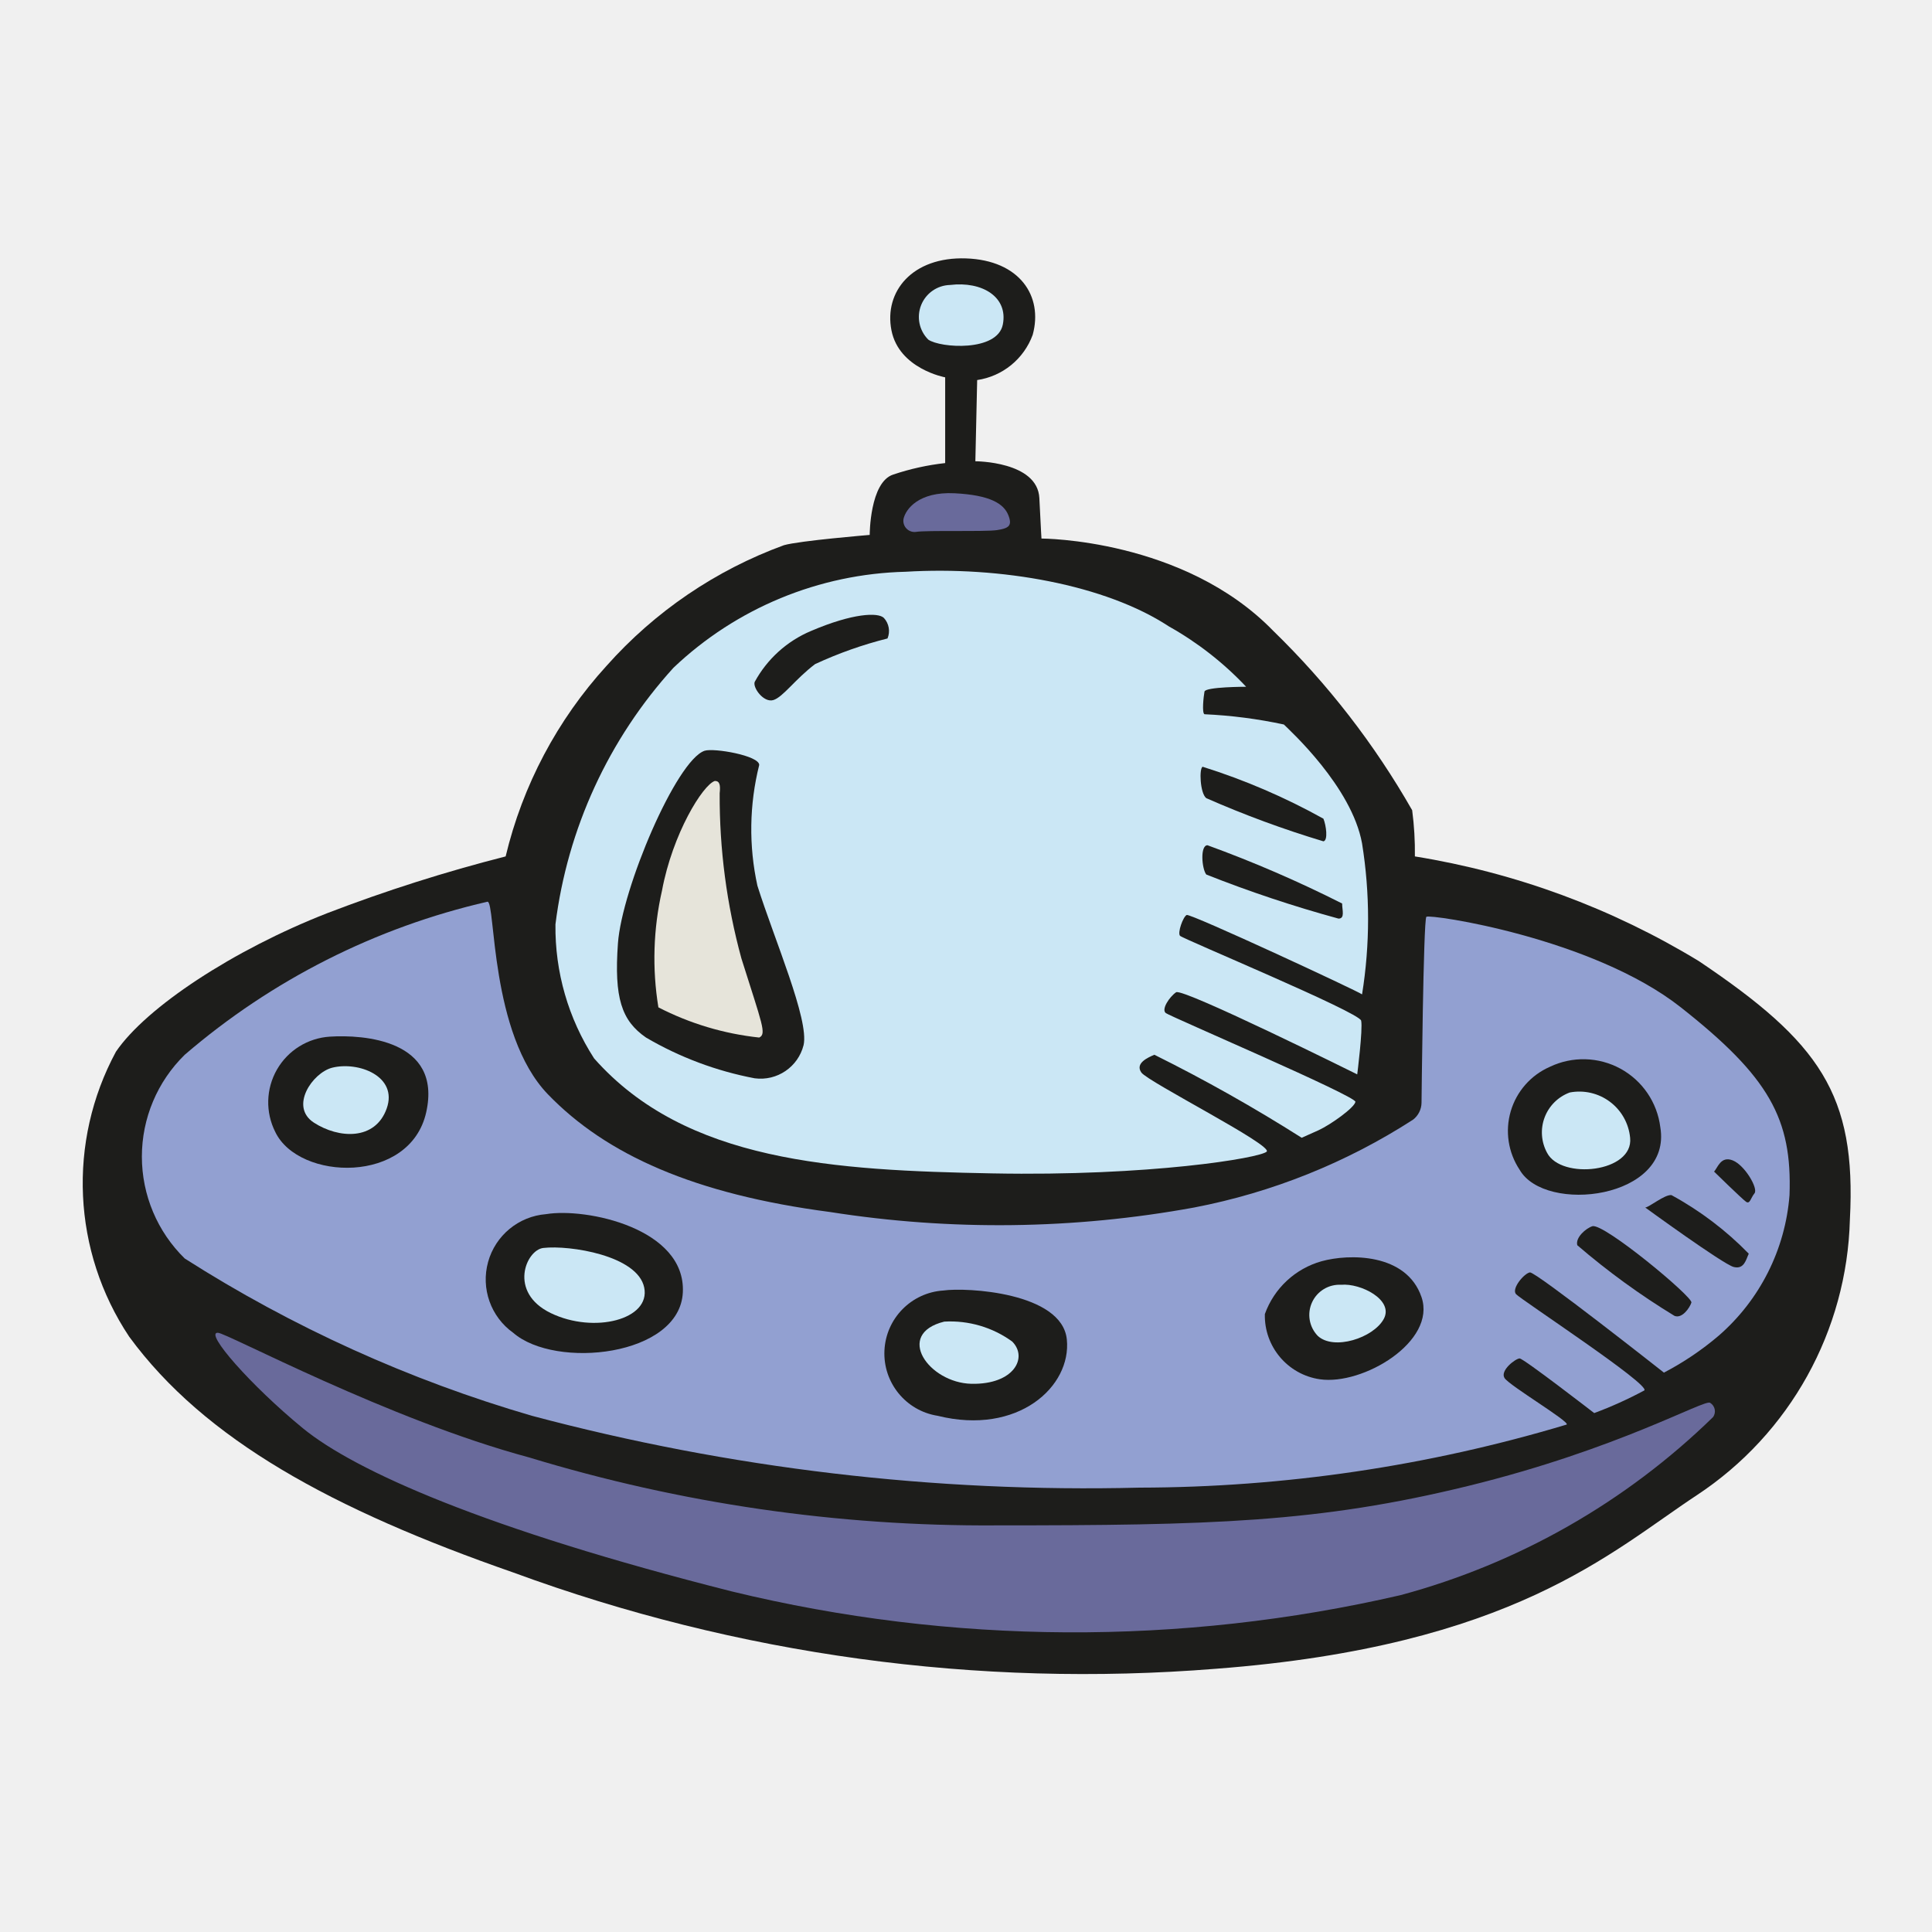
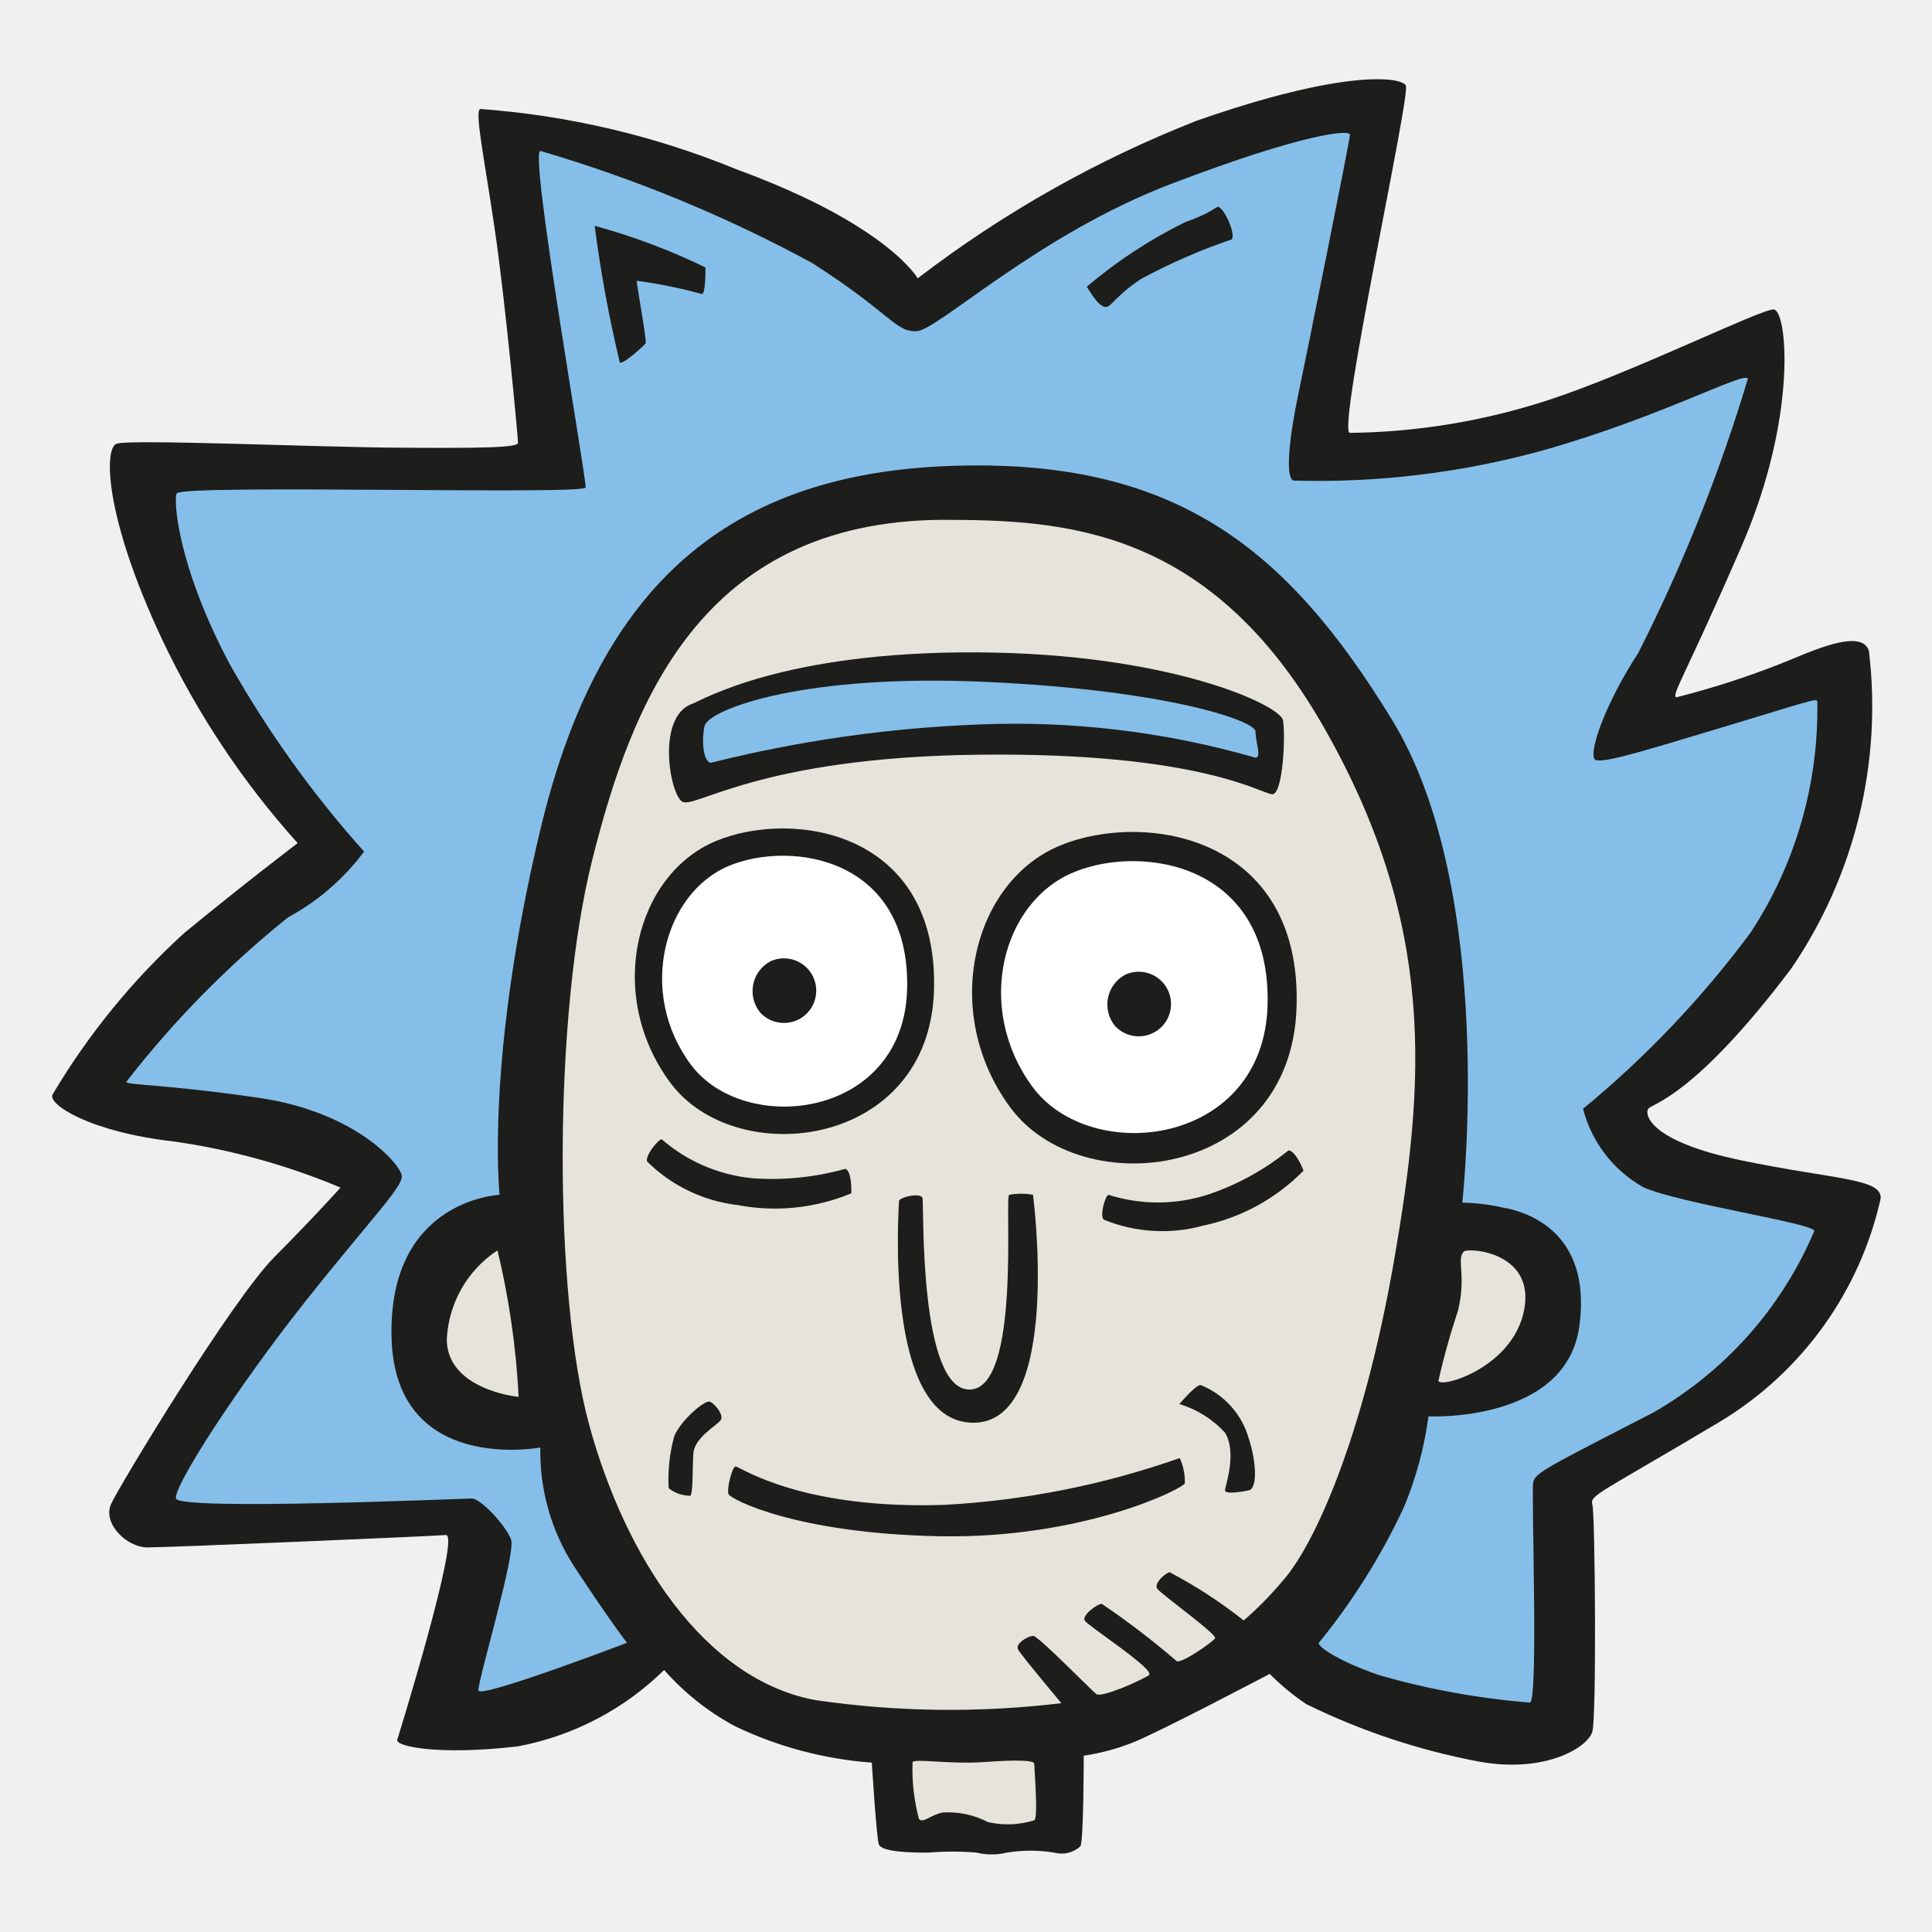
- <svg xmlns="http://www.w3.org/2000/svg" width="800px" height="800px" viewBox="0 0 64 64">
-   <path d="m16.75 28.37a14.3 14.3 0 0 1 3.34-6.31 14.54 14.54 0 0 1 5.88-4c.53-.15 2.84-.34 2.84-.34s0-1.75.78-2a8.24 8.24 0 0 1 1.72-.38v-2.84s-1.53-.28-1.78-1.56.69-2.44 2.47-2.38 2.56 1.25 2.21 2.53a2.32 2.32 0 0 1 -1.84 1.5l-.06 2.69s2.06 0 2.12 1.22.07 1.34.07 1.34 4.71 0 7.68 3.06a26.82 26.82 0 0 1 4.6 5.94 10.68 10.68 0 0 1 .09 1.53 26.08 26.08 0 0 1 9.41 3.47c4 2.69 5.22 4.41 5 8.56a11.29 11.29 0 0 1 -5.07 9.13c-2.84 1.87-6.09 5-15.93 5.75a54.76 54.76 0 0 1 -23.28-3.19c-6-2.09-10.22-4.4-12.72-7.81a9.17 9.17 0 0 1 -.44-9.44c1-1.47 3.88-3.37 7-4.59a52.93 52.93 0 0 1 5.91-1.88z" fill="#1d1d1b" />
-   <path d="m19.68 35.06a8 8 0 0 1 -1.28-4.44 15.5 15.5 0 0 1 3.91-8.5 11.57 11.57 0 0 1 7.69-3.18c3.15-.19 6.62.43 8.72 1.81a10.73 10.73 0 0 1 2.56 2s-1.35 0-1.38.16-.09.71 0 .75a15.94 15.94 0 0 1 2.63.34c.19.19 2.25 2.06 2.59 3.94a15.76 15.76 0 0 1 0 5c-.12-.1-5.69-2.69-5.81-2.63s-.31.59-.22.69 5.94 2.53 6 2.81-.13 1.78-.13 1.78-5.78-2.87-6-2.72-.5.57-.34.69 6.31 2.75 6.28 2.94-.81.75-1.22.94l-.56.25a53.62 53.62 0 0 0 -4.88-2.75c-.21.09-.65.28-.43.59s4.37 2.41 4.15 2.62-3.87.82-9.09.72-10.15-.37-13.19-3.81z" fill="#cbe7f5" />
-   <path d="m31.47 9.44c1.07-.13 1.93.4 1.75 1.31s-2.07.78-2.47.5a1.06 1.06 0 0 1 .72-1.81z" fill="#cbe7f5" />
-   <path d="m30.34 17.62a.37.37 0 0 1 -.41-.43c.07-.32.5-.91 1.69-.85s1.63.35 1.78.72 0 .44-.37.5-2.35 0-2.69.06z" fill="#696a9b" />
-   <g fill="#1d1d1b">
-     <path d="m39.84 25.4a21.45 21.45 0 0 1 4 1.72c.09.22.16.72 0 .75a33.77 33.77 0 0 1 -3.88-1.43c-.21-.16-.24-1-.12-1.04z" />
-     <path d="m40 28a40.88 40.88 0 0 1 4.46 1.93c0 .22.1.5-.12.5a41.64 41.64 0 0 1 -4.38-1.46c-.15-.19-.21-.97.04-.97z" />
-     <path d="m25 22.59a3.8 3.8 0 0 1 1.87-1.69c1.38-.59 2.22-.62 2.41-.43a.64.64 0 0 1 .12.68 13.46 13.46 0 0 0 -2.4.85c-.66.5-1.06 1.09-1.38 1.19s-.69-.41-.62-.6z" />
-     <path d="m23.34 24.87c.31-.1 1.81.16 1.81.47a8.74 8.74 0 0 0 -.06 4c.56 1.78 1.72 4.44 1.53 5.28a1.47 1.47 0 0 1 -1.62 1.1 11.25 11.25 0 0 1 -3.6-1.35c-.81-.56-1.06-1.31-.93-3.12s1.93-6.06 2.87-6.38z" />
+ <svg xmlns="http://www.w3.org/2000/svg" width="256px" height="256px" viewBox="0 0 64 64" fill="#000000">
+   <g id="SVGRepo_bgCarrier" stroke-width="0" />
+   <g id="SVGRepo_tracerCarrier" stroke-linecap="round" stroke-linejoin="round" />
+   <g id="SVGRepo_iconCarrier">
+     <path d="m9.86 27.93a28 28 0 0 1 -4.5-6.77c-1.9-4.05-1.92-6.3-1.5-6.46s6.52.11 9.3.13 4 0 4-.16-.41-4.6-.76-7-.69-4-.49-4.06a27.67 27.67 0 0 1 8.49 2c5 1.83 6 3.61 6 3.61a38 38 0 0 1 9.24-5.22c4.85-1.7 6.76-1.46 6.93-1.17s-2.28 11.39-1.86 11.51a22 22 0 0 0 6.59-1.09c2.73-.89 7-3 7.45-3s.82 3.52-1.06 7.85-2.33 4.92-2.16 5a28.33 28.33 0 0 0 4.06-1.36c1.41-.59 2.15-.68 2.32-.18a15.4 15.4 0 0 1 -2.57 10.52c-3.21 4.26-4.62 4.48-4.74 4.65s0 1.07 3.09 1.71 4.65.59 4.61 1.26a11.58 11.58 0 0 1 -5.3 7.38c-4.09 2.44-4.34 2.44-4.25 2.77s.14 7 0 7.51-1.53 1.39-3.73 1a22.33 22.33 0 0 1 -5.75-1.91 7.89 7.89 0 0 1 -1.21-1s-3.68 1.94-4.55 2.28a7.38 7.38 0 0 1 -1.61.43s0 2.82-.11 3a.92.92 0 0 1 -.87.21 4.88 4.88 0 0 0 -1.57 0 2.09 2.09 0 0 1 -1 0 9.27 9.27 0 0 0 -1.58 0c-.46 0-1.58 0-1.66-.28s-.23-2.7-.23-2.7a12.66 12.66 0 0 1 -4.54-1.21 8.49 8.49 0 0 1 -2.34-1.86 9.38 9.38 0 0 1 -4.84 2.53c-2.65.31-4.07 0-4-.22s2.11-6.82 1.61-6.78-9.17.41-9.88.41-1.5-.81-1.21-1.44 4-6.76 5.41-8.18 2.19-2.3 2.19-2.3a22.44 22.44 0 0 0 -5.54-1.53c-2.74-.31-4.16-1.22-4-1.55a23.31 23.31 0 0 1 4.36-5.35c1.98-1.63 3.76-2.98 3.76-2.98z" fill="#1d1d1b" />
+     <path d="m5.86 16.34c.3-.3 13.5.06 13.54-.19s-1.88-11.15-1.5-11.15a46 46 0 0 1 9 3.71c2.63 1.68 2.76 2.3 3.47 2.26s4-3.19 8.43-4.88 5.92-1.8 5.92-1.63-1.44 7.31-1.72 8.64-.44 2.74-.15 2.82a28 28 0 0 0 8.26-1c3.93-1.11 6.74-2.66 6.79-2.37a55.16 55.16 0 0 1 -3.63 9.08c-1.19 1.83-1.67 3.41-1.42 3.54s1.66-.31 4.35-1.12 3-.94 3-.81a13.49 13.49 0 0 1 -2.2 7.64 33 33 0 0 1 -5.56 5.85 4.18 4.18 0 0 0 2 2.6c1.17.53 5.7 1.2 5.66 1.45a12.59 12.59 0 0 1 -5.31 6c-3.51 1.81-3.93 2-4 2.32s.18 7.26-.11 7.3a25.34 25.34 0 0 1 -5-.91c-1.41-.49-2-.94-2-1.06a21.37 21.37 0 0 0 2.83-4.51 12 12 0 0 0 .81-3s4.57.22 5-3-1.89-3.81-2.55-3.92a6.49 6.49 0 0 0 -1.33-.16s1.16-10.3-2.33-16-7.21-8.71-14.76-8.4-11.59 4.29-13.44 12-1.36 12.14-1.36 12.14-3.69.15-3.58 4.72 4.93 3.65 4.93 3.65a7 7 0 0 0 1.1 3.91c1.22 1.86 1.77 2.56 1.77 2.56s-4.88 1.86-4.92 1.58 1.25-4.54 1.08-5-1-1.36-1.3-1.36-9.71.41-9.8 0 2.09-3.76 4.27-6.51 3.25-3.81 3.21-4.18-1.51-2.11-4.72-2.58-4.48-.42-4.4-.54a32.65 32.65 0 0 1 5.35-5.44 7.72 7.72 0 0 0 2.52-2.18 35.44 35.44 0 0 1 -4.45-6.21c-1.77-3.33-1.87-5.53-1.75-5.66z" fill="#85bfe9" />
+     <path d="m20.53 12a42.8 42.8 0 0 1 -.83-4.52 21.08 21.08 0 0 1 3.67 1.38c0 .17 0 .88-.12.88a16.26 16.26 0 0 0 -2.16-.44c0 .12.34 2 .3 2.07s-.78.74-.86.63z" fill="#1d1d1b" />
+     <path d="m36 9.5a15.63 15.63 0 0 1 3.26-2.14c1.2-.43 1-.63 1.2-.43s.47.87.34 1a19.73 19.73 0 0 0 -3 1.31c-.95.63-1 1-1.23.92s-.45-.49-.57-.66z" fill="#1d1d1b" />
+     <path d="m16.48 41.42a26.38 26.38 0 0 1 .7 4.85c-.12 0-2.36-.27-2.38-1.89a3.74 3.74 0 0 1 1.68-2.96z" fill="#e6e4da" />
+     <path d="m48.49 41.46c.13-.14 2.37 0 2 1.93s-2.79 2.61-2.84 2.35a24.06 24.06 0 0 1 .65-2.33c.28-1.17-.06-1.7.19-1.95z" fill="#e6e4da" />
+     <path d="m31.2 17.22c4 0 8.84.22 12.63 6.83s3.37 11.85 2.34 17.76-2.67 9.44-3.69 10.57a11.44 11.44 0 0 1 -1.28 1.3 15.58 15.58 0 0 0 -2.46-1.6c-.21.08-.5.38-.41.54s2 1.52 1.92 1.65-1.16.88-1.28.75a27 27 0 0 0 -2.47-1.89c-.16 0-.66.38-.57.55s2.37 1.64 2.13 1.81-1.57.76-1.74.63-1.93-1.93-2.09-1.93-.62.25-.5.46 1.43 1.77 1.43 1.77a30.9 30.9 0 0 1 -8.14-.1c-3.7-.68-6.31-4.76-7.5-9.11s-1.19-13.61.1-18.73 3.56-11.2 11.58-11.26z" fill="#e6e4da" />
+     <path d="m30.23 58.37c.12-.12 1.25.08 2.37 0s1.66-.06 1.66.06.14 1.83 0 1.87a2.94 2.94 0 0 1 -1.53.06 2.87 2.87 0 0 0 -1.5-.32c-.41.08-.66.38-.79.21a6.4 6.4 0 0 1 -.21-1.88z" fill="#e6e4da" />
+     <path d="m22.94 23.31c.33-.12 3-1.73 9.41-1.7s10.06 1.75 10.15 2.25 0 2.45-.35 2.45-2.34-1.39-9.69-1.31-9.46 1.83-9.87 1.55-.85-2.82.35-3.24z" fill="#1d1d1b" />
+     <path d="m23.36 24c.25-.52 3.27-1.69 9.33-1.41s8.9 1.3 8.9 1.64.21.87 0 .87a28.74 28.74 0 0 0 -9.18-1.1 43.37 43.37 0 0 0 -8.87 1.27c-.34-.1-.26-1.14-.18-1.27z" fill="#85bfe9" />
+     <path d="m35.14 28c2.79-1.14 8-.31 7.81 5.38s-7.13 6.49-9.48 3.31-1.23-7.52 1.67-8.69z" fill="#1d1d1b" />
+     <path d="m35.58 28.89c2.28-.94 6.54-.26 6.41 4.41s-5.86 5.33-7.79 2.7-1-6.14 1.38-7.11z" fill="#ffffff" />
+     <path d="m23.74 27.85c2.57-1.05 7.35-.29 7.2 4.95s-6.57 6-8.74 3.06-1.13-6.92 1.54-8.01z" fill="#1d1d1b" />
+     <path d="m24.15 28.68c2.1-.86 6-.24 5.9 4.07s-5.39 4.91-7.17 2.51-.88-5.68 1.27-6.58z" fill="#ffffff" />
+     <g fill="#1d1d1b">
+       <path d="m25.51 31.85a1.07 1.07 0 1 1 -.32 1.7 1.12 1.12 0 0 1 .32-1.7z" />
+       <path d="m37.27 32.29a1.07 1.07 0 1 1 -.33 1.7 1.12 1.12 0 0 1 .33-1.7z" />
+       <path d="m21.92 37.74a5.37 5.37 0 0 0 3 1.29 9 9 0 0 0 3.08-.31c.2.05.21.65.2.81a6.57 6.57 0 0 1 -3.76.39 5.1 5.1 0 0 1 -3-1.44c-.09-.17.36-.74.48-.74z" />
+       <path d="m36.72 39.58a5.4 5.4 0 0 0 3.27 0 8.55 8.55 0 0 0 2.69-1.47c.21 0 .45.52.5.67a6.54 6.54 0 0 1 -3.32 1.82 5.13 5.13 0 0 1 -3.28-.19c-.17-.08.02-.79.14-.83z" />
+       <path d="m29.78 39.79c0-.13.73-.3.78-.1s-.13 6.38 1.57 6.34 1.14-6.36 1.3-6.45a2.14 2.14 0 0 1 .79 0s1 7.59-2 7.55-2.43-7.26-2.44-7.34z" />
+       <path d="m22.15 49.3a5.38 5.38 0 0 1 .19-1.74c.25-.55 1-1.17 1.16-1.13s.5.45.37.62-.86.58-.9 1.08 0 1.37-.11 1.42a1.18 1.18 0 0 1 -.71-.25z" />
+       <path d="m39.07 46.51s.53-.63.7-.63a2.7 2.7 0 0 1 1.5 1.49c.38 1 .39 1.94.1 2s-.79.13-.79 0 .41-1.24 0-1.91a3.37 3.37 0 0 0 -1.51-.95z" />
+       <path d="m24.38 48.58c.21.06 2.22 1.43 6.91 1.27a28 28 0 0 0 7.79-1.55 1.9 1.9 0 0 1 .17.83c0 .16-3.35 1.85-8.12 1.76s-6.94-1.23-7-1.4.13-.95.25-.91z" />
+     </g>
  </g>
-   <path d="m23.68 25.87c.16 0 .19.13.16.41a20.35 20.35 0 0 0 .72 5.47c.69 2.19.84 2.5.59 2.62a9.49 9.49 0 0 1 -3.34-1 10.1 10.1 0 0 1 .12-3.87c.35-1.88 1.35-3.5 1.75-3.63z" fill="#e6e4da" />
-   <path d="m16.15 29.87c.27 0 .07 4.38 2 6.38s4.85 3.31 9.35 3.9a36 36 0 0 0 12.06-.15 20.52 20.52 0 0 0 7.25-2.91.72.72 0 0 0 .28-.56s.06-6.06.16-6.16 5.5.69 8.43 3 3.69 3.69 3.6 6.22a6.87 6.87 0 0 1 -2.35 4.66 9.78 9.78 0 0 1 -1.81 1.22s-4.25-3.35-4.44-3.32-.62.54-.46.72 4.46 3 4.25 3.19a13.24 13.24 0 0 1 -1.66.75s-2.34-1.81-2.47-1.81-.66.4-.5.65 2.16 1.44 2.06 1.54a49.56 49.56 0 0 1 -14.15 2.09 71.36 71.36 0 0 1 -20.13-2.38 44.59 44.59 0 0 1 -11.5-5.21 4.72 4.72 0 0 1 0-6.75 23.42 23.42 0 0 1 10.03-5.07z" fill="#92a0d1" />
-   <path d="m52.75 40.62c.38-.11 3.34 2.35 3.28 2.53s-.31.54-.56.44a24.39 24.39 0 0 1 -3.22-2.34c-.07-.25.28-.56.5-.63z" fill="#1d1d1b" />
-   <path d="m54.5 40c.12 0 .65-.44.87-.41a10.77 10.77 0 0 1 2.56 1.94c-.09.19-.15.53-.5.44s-2.93-1.97-2.93-1.97z" fill="#1d1d1b" />
-   <path d="m56.78 38.81c.12-.12.22-.53.62-.37s.85.93.72 1.09-.15.37-.28.28-1.06-1-1.06-1z" fill="#1d1d1b" />
-   <path d="m51.34 35.34a2.57 2.57 0 0 1 3.66 2c.4 2.38-3.82 2.88-4.66 1.41a2.32 2.32 0 0 1 1-3.41z" fill="#1d1d1b" />
-   <path d="m52 36.19a1.69 1.69 0 0 1 2 1.5c.12 1.15-2.28 1.4-2.75.5a1.41 1.41 0 0 1 .75-2z" fill="#cbe7f5" />
-   <path d="m43.78 41.78c.9-.25 2.81-.28 3.31 1.19s-1.94 2.93-3.37 2.72a2.13 2.13 0 0 1 -1.82-2.16 2.8 2.8 0 0 1 1.88-1.75z" fill="#1d1d1b" />
-   <path d="m44.43 42.56c.64-.06 1.75.5 1.41 1.13s-1.66 1.06-2.19.56a1 1 0 0 1 .78-1.69z" fill="#cbe7f5" />
-   <path d="m31.25 42.75c.76-.11 3.93.06 4.09 1.62s-1.62 3.19-4.28 2.53a2.09 2.09 0 0 1 .19-4.15z" fill="#1d1d1b" />
-   <path d="m31.28 43.78a3.49 3.49 0 0 1 2.25.66c.53.53.06 1.43-1.35 1.4s-2.56-1.65-.9-2.06z" fill="#cbe7f5" />
-   <path d="m18.09 40.22c1.33-.22 4.63.47 4.53 2.59s-4.22 2.56-5.62 1.34a2.17 2.17 0 0 1 1.09-3.93z" fill="#1d1d1b" />
-   <path d="m18 41.34c.87-.1 3.12.25 3.34 1.31s-1.66 1.54-3.09.85-.82-2.1-.25-2.16z" fill="#cbe7f5" />
-   <path d="m10.93 34.34c1.1-.07 3.72.1 3.19 2.5s-4.22 2.28-5 .66a2.18 2.18 0 0 1 1.81-3.16z" fill="#1d1d1b" />
-   <path d="m11 35.37c.87-.22 2.19.28 1.81 1.35s-1.59 1-2.41.47-.05-1.65.6-1.82z" fill="#cbe7f5" />
-   <path d="m7.22 44.15c.28 0 5.65 2.88 10.31 4.13a51.91 51.91 0 0 0 15.47 2.25c7.09 0 10.68-.09 15.65-1.31s7.82-2.88 8-2.75a.33.33 0 0 1 .1.47 23.6 23.6 0 0 1 -10.35 5.9 48.07 48.07 0 0 1 -22.15-.12c-8.19-2.07-12.5-4-14.22-5.41s-3.28-3.19-2.81-3.16z" fill="#696a9b" />
</svg>
